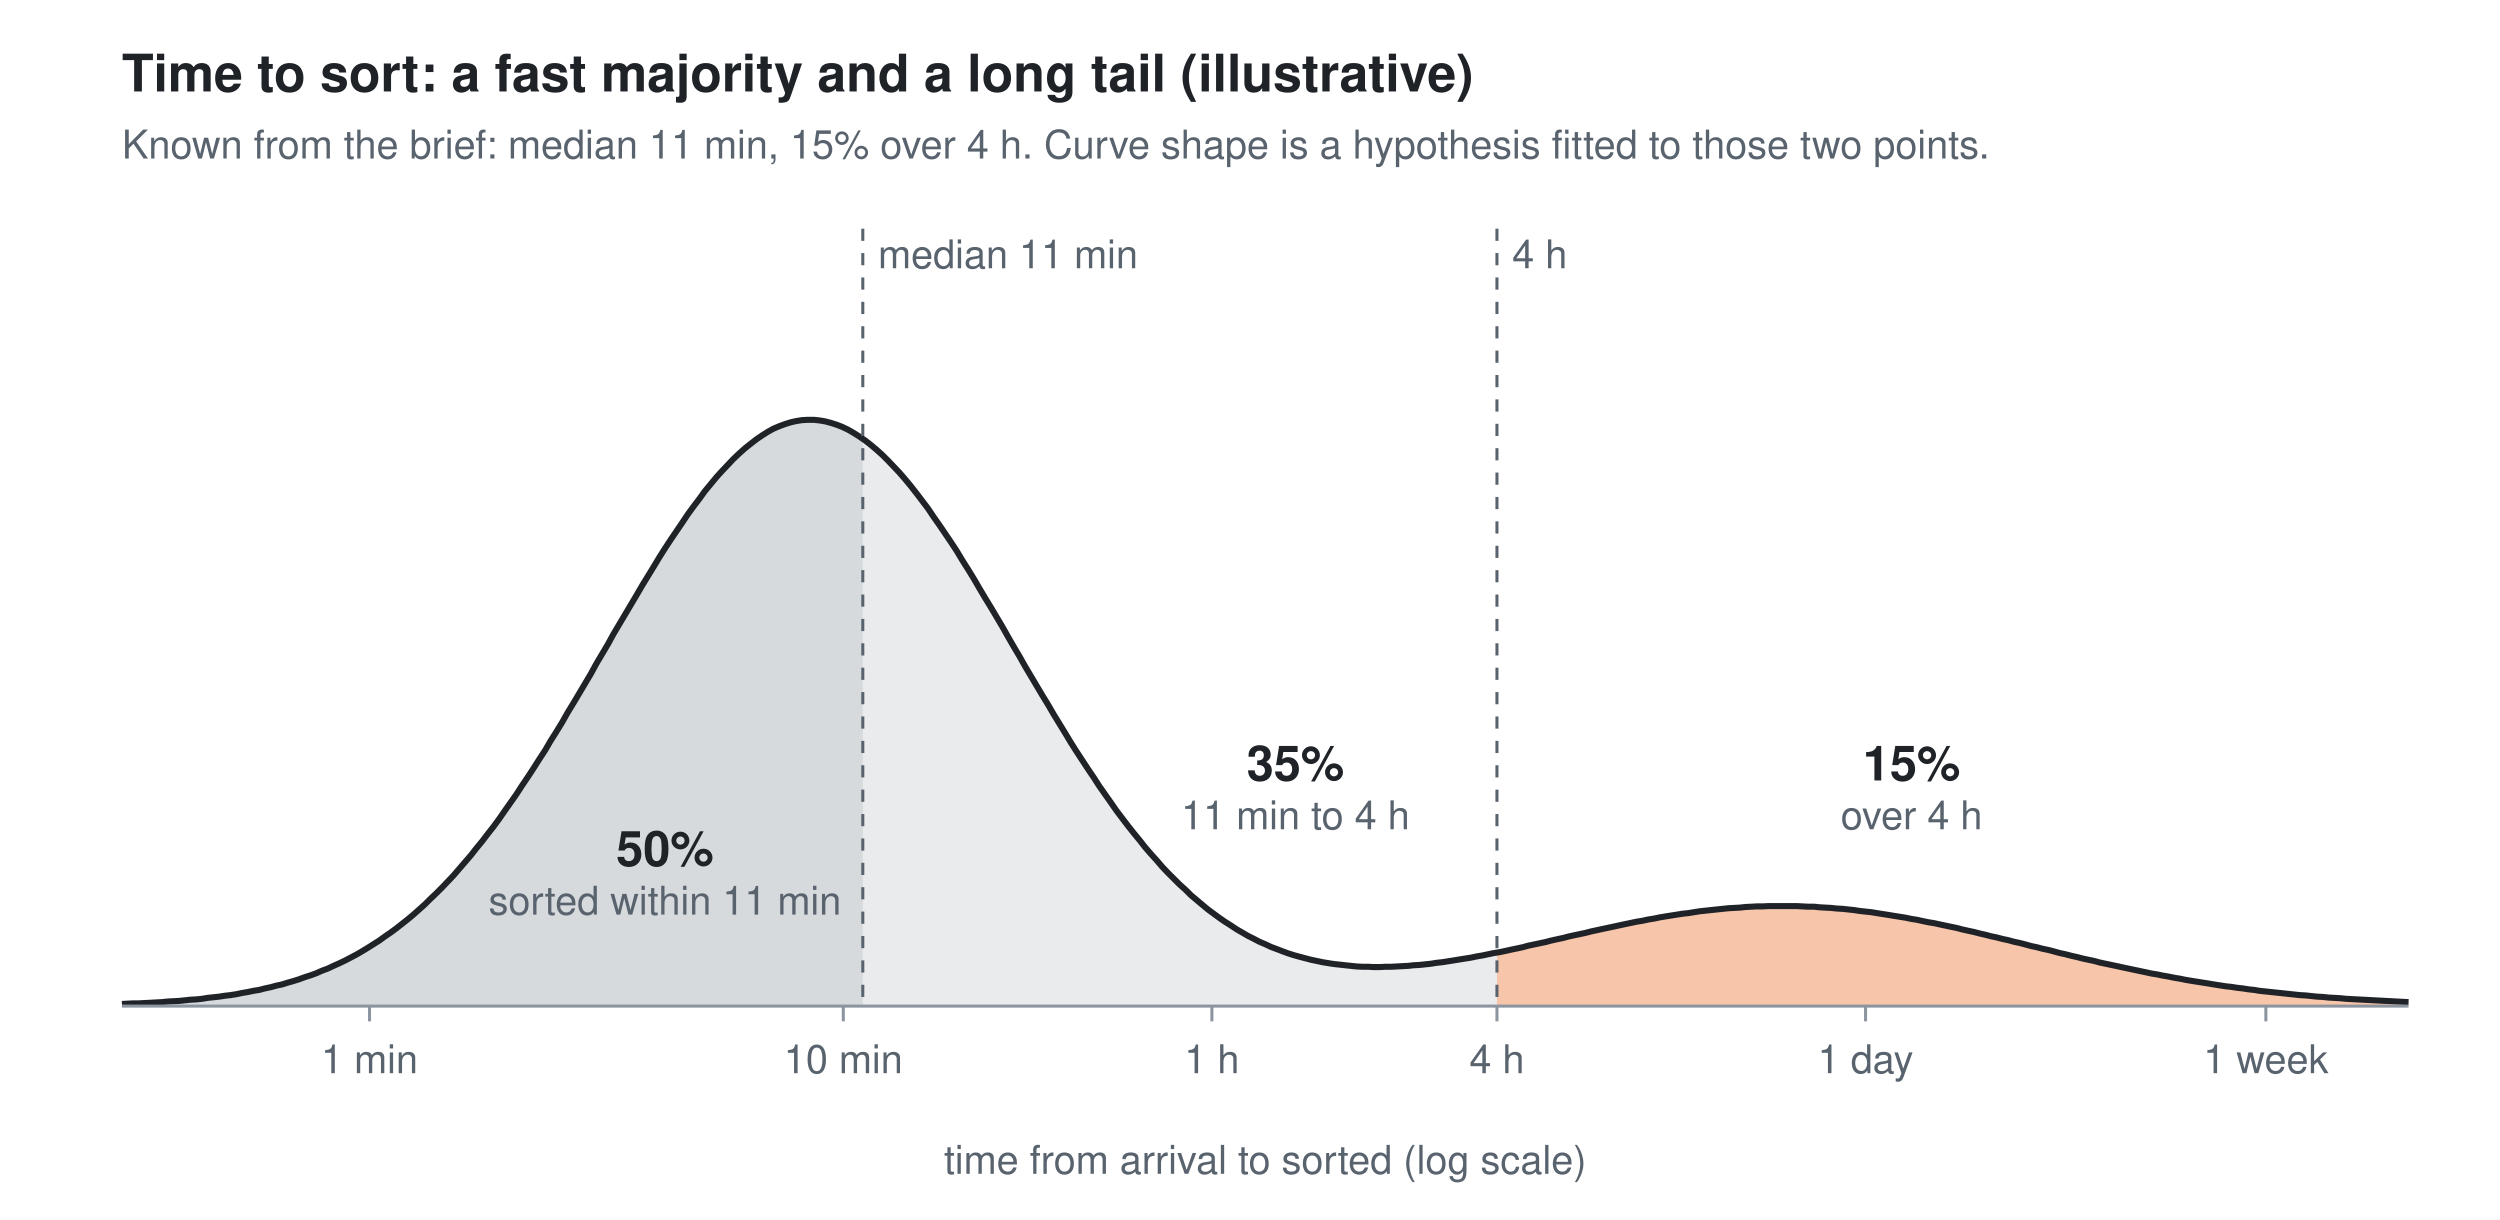
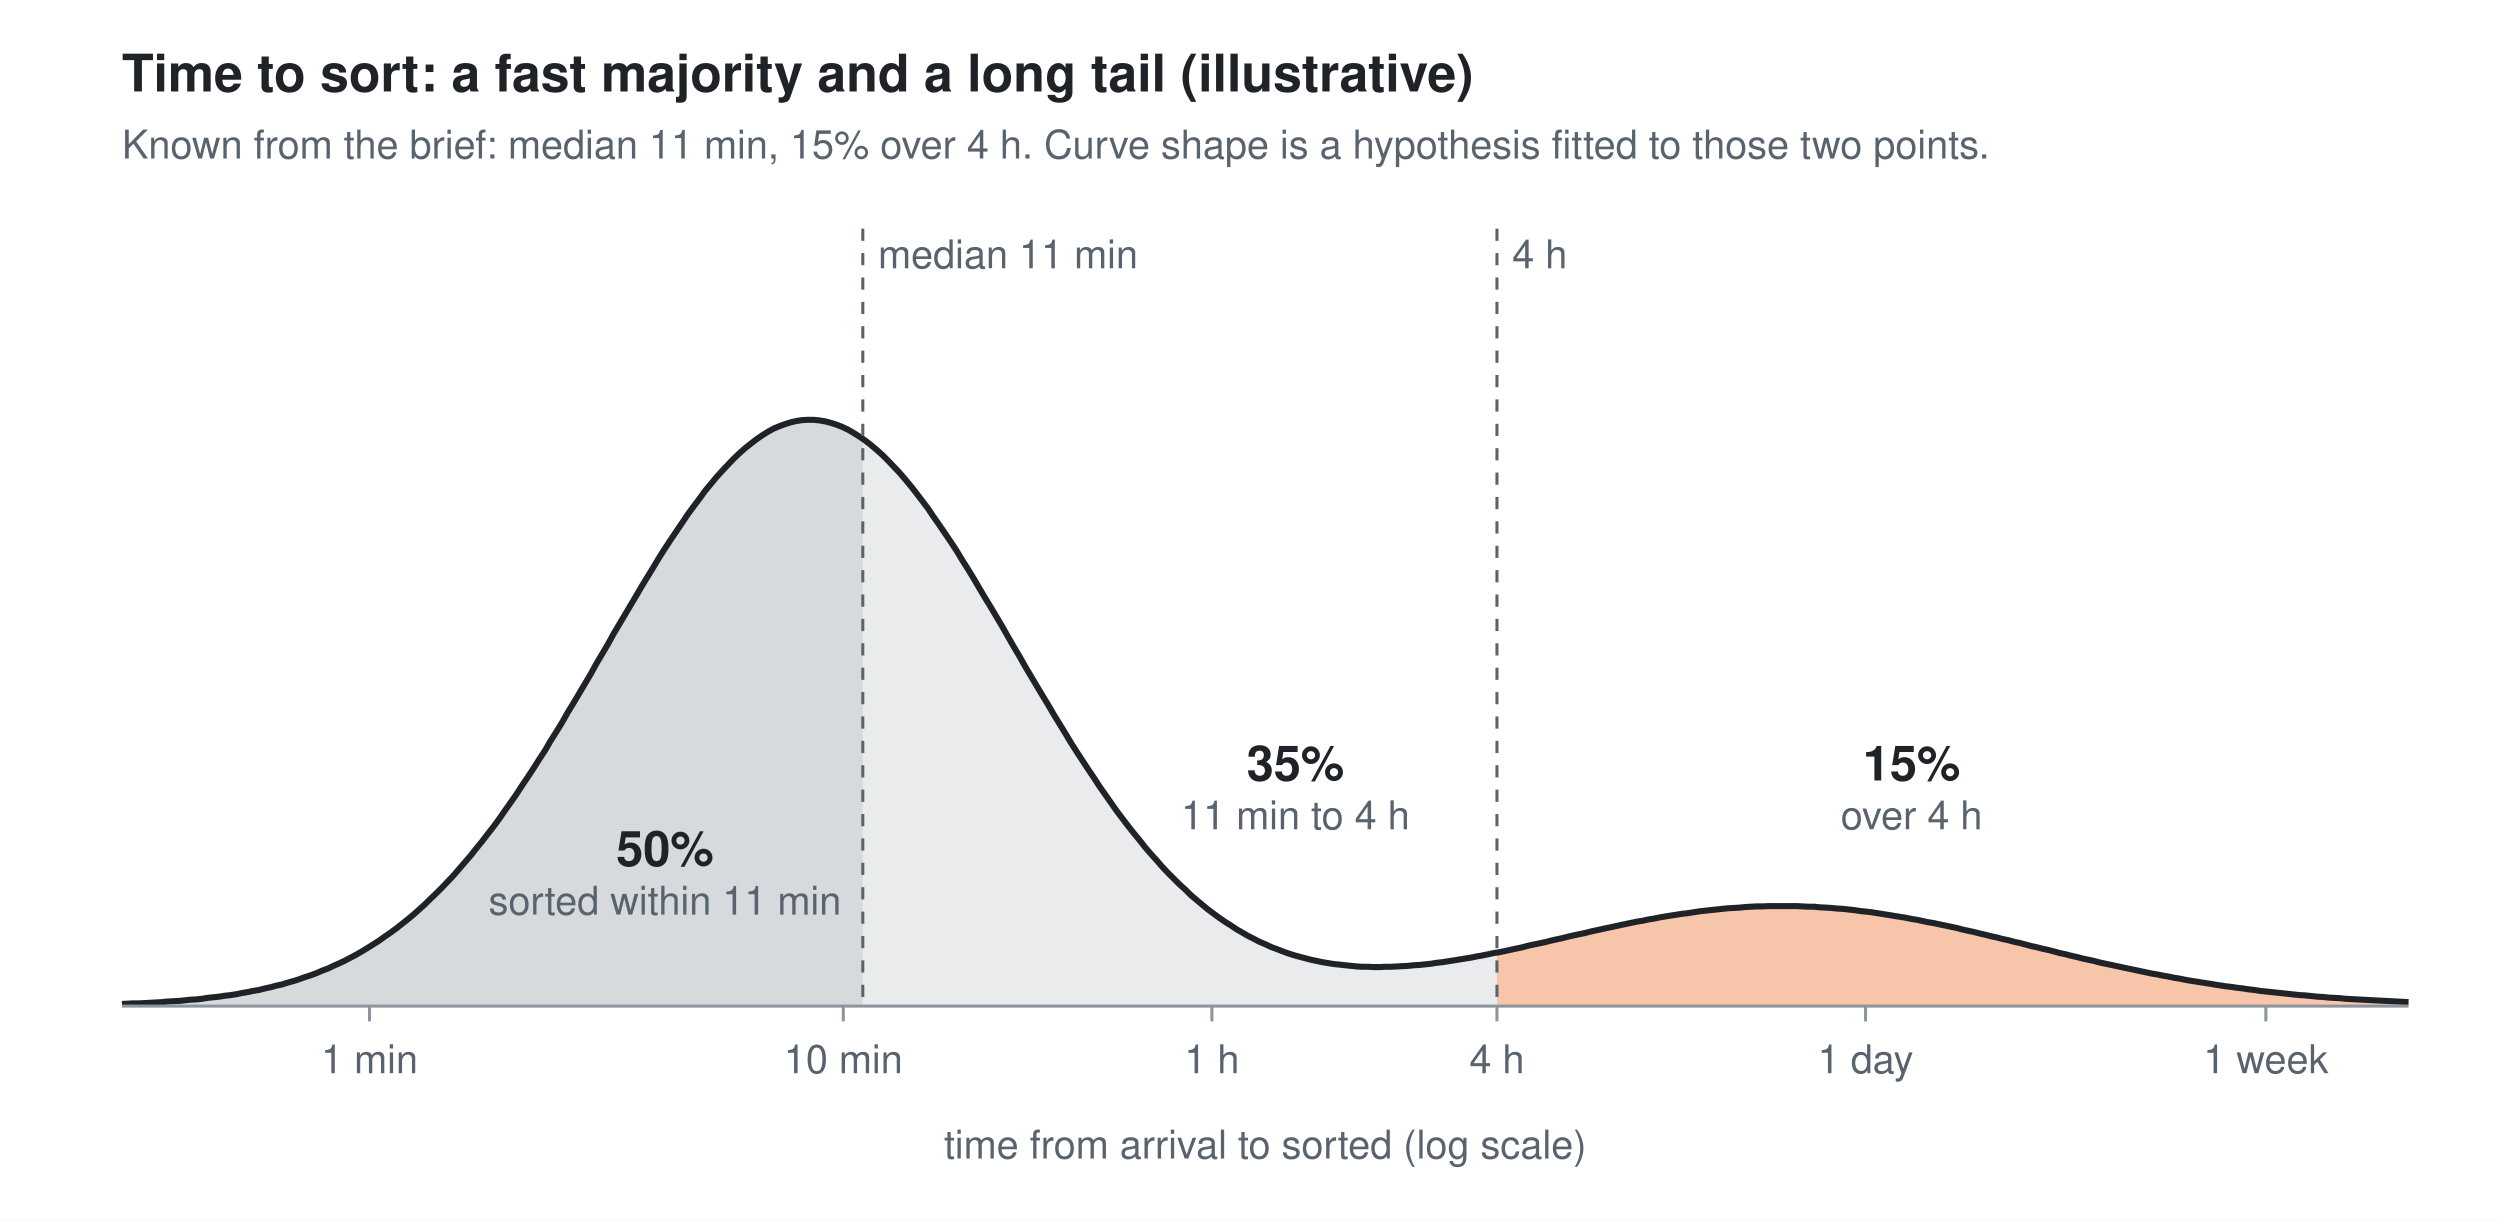
<svg xmlns="http://www.w3.org/2000/svg" viewBox="0 0 820 400" font-family="-apple-system, Segoe UI, Helvetica, Arial, sans-serif" font-size="13">
  <rect width="820" height="400" fill="#ffffff" />
  <text x="40" y="30" font-size="17" font-weight="600" fill="#1f2328">Time to sort: a fast majority and a long tail (illustrative)</text>
  <text x="40" y="52" fill="#59636e">Known from the brief: median 11 min, 15% over 4 h. Curve shape is a hypothesis fitted to those two points.</text>
  <path d="M40.0,330.0 L40.0,329.3 L40.0,329.3 L41.9,329.2 L43.8,329.1 L45.6,329.1 L47.5,329.0 L49.4,328.9 L51.2,328.8 L53.1,328.7 L55.0,328.5 L56.9,328.4 L58.8,328.3 L60.6,328.1 L62.5,327.9 L64.4,327.8 L66.3,327.6 L68.1,327.3 L70.0,327.1 L71.9,326.9 L73.8,326.6 L75.6,326.4 L77.5,326.1 L79.4,325.7 L81.2,325.4 L83.1,325.0 L85.0,324.7 L86.9,324.2 L88.8,323.8 L90.6,323.3 L92.5,322.9 L94.4,322.3 L96.2,321.8 L98.1,321.2 L100.0,320.5 L101.9,319.9 L103.8,319.2 L105.6,318.4 L107.5,317.7 L109.4,316.8 L111.2,316.0 L113.1,315.1 L115.0,314.1 L116.9,313.1 L118.8,312.0 L120.6,310.9 L122.5,309.7 L124.4,308.5 L126.2,307.2 L128.1,305.9 L130.0,304.5 L131.9,303.0 L133.8,301.5 L135.6,300.0 L137.5,298.3 L139.4,296.6 L141.2,294.8 L143.1,293.0 L145.0,291.1 L146.9,289.1 L148.8,287.1 L150.6,285.0 L152.5,282.8 L154.4,280.6 L156.2,278.3 L158.1,276.0 L160.0,273.5 L161.9,271.1 L163.8,268.5 L165.6,265.9 L167.5,263.2 L169.4,260.5 L171.2,257.7 L173.1,254.9 L175.0,252.0 L176.9,249.0 L178.8,246.1 L180.6,243.0 L182.5,240.0 L184.4,236.9 L186.2,233.7 L188.1,230.6 L190.0,227.4 L191.9,224.2 L193.8,221.0 L195.6,217.7 L197.5,214.5 L199.4,211.3 L201.2,208.0 L203.1,204.8 L205.0,201.6 L206.9,198.4 L208.8,195.2 L210.6,192.1 L212.5,189.0 L214.4,185.9 L216.2,182.9 L218.1,179.9 L220.0,177.0 L221.9,174.2 L223.8,171.4 L225.6,168.7 L227.5,166.1 L229.4,163.6 L231.2,161.1 L233.1,158.8 L235.0,156.5 L236.9,154.4 L238.8,152.4 L240.6,150.5 L242.5,148.7 L244.4,147.0 L246.3,145.5 L248.1,144.1 L250.0,142.8 L251.9,141.6 L253.7,140.6 L255.6,139.8 L257.5,139.1 L259.4,138.5 L261.2,138.1 L263.1,137.8 L265.0,137.7 L266.9,137.7 L268.8,137.9 L270.6,138.2 L272.5,138.7 L274.4,139.3 L276.2,140.0 L278.1,140.9 L280.0,142.0 L281.9,143.2 L283.0,144.0 L283.0,330.0 L281.9,330.0 L280.0,330.0 L278.1,330.0 L276.2,330.0 L274.4,330.0 L272.5,330.0 L270.6,330.0 L268.8,330.0 L266.9,330.0 L265.0,330.0 L263.1,330.0 L261.2,330.0 L259.4,330.0 L257.5,330.0 L255.6,330.0 L253.7,330.0 L251.9,330.0 L250.0,330.0 L248.1,330.0 L246.3,330.0 L244.4,330.0 L242.5,330.0 L240.6,330.0 L238.8,330.0 L236.9,330.0 L235.0,330.0 L233.1,330.0 L231.2,330.0 L229.4,330.0 L227.5,330.0 L225.6,330.0 L223.8,330.0 L221.9,330.0 L220.0,330.0 L218.1,330.0 L216.2,330.0 L214.4,330.0 L212.5,330.0 L210.6,330.0 L208.8,330.0 L206.9,330.0 L205.0,330.0 L203.1,330.0 L201.2,330.0 L199.4,330.0 L197.5,330.0 L195.6,330.0 L193.8,330.0 L191.9,330.0 L190.0,330.0 L188.1,330.0 L186.2,330.0 L184.4,330.0 L182.5,330.0 L180.6,330.0 L178.8,330.0 L176.9,330.0 L175.0,330.0 L173.1,330.0 L171.2,330.0 L169.4,330.0 L167.5,330.0 L165.6,330.0 L163.8,330.0 L161.9,330.0 L160.0,330.0 L158.1,330.0 L156.2,330.0 L154.4,330.0 L152.5,330.0 L150.6,330.0 L148.8,330.0 L146.9,330.0 L145.0,330.0 L143.1,330.0 L141.2,330.0 L139.4,330.0 L137.5,330.0 L135.6,330.0 L133.8,330.0 L131.9,330.0 L130.0,330.0 L128.1,330.0 L126.2,330.0 L124.4,330.0 L122.5,330.0 L120.6,330.0 L118.8,330.0 L116.9,330.0 L115.0,330.0 L113.1,330.0 L111.2,330.0 L109.4,330.0 L107.5,330.0 L105.6,330.0 L103.8,330.0 L101.9,330.0 L100.0,330.0 L98.1,330.0 L96.2,330.0 L94.4,330.0 L92.5,330.0 L90.6,330.0 L88.8,330.0 L86.9,330.0 L85.0,330.0 L83.1,330.0 L81.2,330.0 L79.4,330.0 L77.5,330.0 L75.6,330.0 L73.8,330.0 L71.9,330.0 L70.0,330.0 L68.1,330.0 L66.3,330.0 L64.4,330.0 L62.5,330.0 L60.6,330.0 L58.8,330.0 L56.9,330.0 L55.0,330.0 L53.1,330.0 L51.2,330.0 L49.4,330.0 L47.5,330.0 L45.6,330.0 L43.8,330.0 L41.9,330.0 L40.0,330.0 L40.0,330.0 Z" fill="#8c959f" fill-opacity="0.35" />
  <path d="M283.0,330.0 L283.0,144.0 L283.8,144.5 L285.6,145.9 L287.5,147.5 L289.4,149.2 L291.2,151.0 L293.1,153.0 L295.0,155.0 L296.9,157.2 L298.8,159.5 L300.6,161.8 L302.5,164.3 L304.4,166.8 L306.2,169.5 L308.1,172.2 L310.0,175.0 L311.9,177.8 L313.8,180.7 L315.6,183.7 L317.5,186.7 L319.4,189.8 L321.2,192.9 L323.1,196.1 L325.0,199.2 L326.9,202.4 L328.8,205.6 L330.6,208.8 L332.5,212.1 L334.4,215.3 L336.2,218.5 L338.1,221.7 L340.0,224.9 L341.9,228.1 L343.8,231.2 L345.6,234.3 L347.5,237.4 L349.4,240.5 L351.2,243.5 L353.1,246.5 L355.0,249.4 L356.9,252.3 L358.8,255.1 L360.6,257.9 L362.5,260.6 L364.4,263.3 L366.2,265.9 L368.1,268.4 L370.0,270.9 L371.9,273.3 L373.8,275.6 L375.6,277.9 L377.5,280.1 L379.4,282.2 L381.2,284.3 L383.1,286.3 L385.0,288.2 L386.9,290.1 L388.8,291.8 L390.6,293.6 L392.5,295.2 L394.4,296.8 L396.2,298.3 L398.1,299.7 L400.0,301.1 L401.9,302.4 L403.8,303.6 L405.6,304.8 L407.5,305.9 L409.4,307.0 L411.2,307.9 L413.1,308.9 L415.0,309.7 L416.9,310.6 L418.8,311.3 L420.6,312.0 L422.5,312.7 L424.4,313.3 L426.2,313.8 L428.1,314.3 L430.0,314.8 L431.9,315.2 L433.8,315.6 L435.6,315.9 L437.5,316.2 L439.4,316.4 L441.2,316.6 L443.1,316.8 L445.0,317.0 L446.9,317.1 L448.8,317.1 L450.6,317.2 L452.5,317.2 L454.4,317.1 L456.3,317.1 L458.1,317.0 L460.0,316.9 L461.9,316.8 L463.7,316.6 L465.6,316.5 L467.5,316.3 L469.4,316.1 L471.2,315.8 L473.1,315.6 L475.0,315.3 L476.9,315.0 L478.7,314.7 L480.6,314.4 L482.5,314.1 L484.4,313.7 L486.2,313.4 L488.1,313.0 L490.0,312.6 L491.0,312.4 L491.0,330.0 L490.0,330.0 L488.1,330.0 L486.2,330.0 L484.4,330.0 L482.5,330.0 L480.6,330.0 L478.7,330.0 L476.9,330.0 L475.0,330.0 L473.1,330.0 L471.2,330.0 L469.4,330.0 L467.5,330.0 L465.6,330.0 L463.7,330.0 L461.9,330.0 L460.0,330.0 L458.1,330.0 L456.3,330.0 L454.4,330.0 L452.5,330.0 L450.6,330.0 L448.8,330.0 L446.9,330.0 L445.0,330.0 L443.1,330.0 L441.2,330.0 L439.4,330.0 L437.5,330.0 L435.6,330.0 L433.8,330.0 L431.9,330.0 L430.0,330.0 L428.1,330.0 L426.2,330.0 L424.4,330.0 L422.5,330.0 L420.6,330.0 L418.8,330.0 L416.9,330.0 L415.0,330.0 L413.1,330.0 L411.2,330.0 L409.4,330.0 L407.5,330.0 L405.6,330.0 L403.8,330.0 L401.9,330.0 L400.0,330.0 L398.1,330.0 L396.2,330.0 L394.4,330.0 L392.5,330.0 L390.6,330.0 L388.8,330.0 L386.9,330.0 L385.0,330.0 L383.1,330.0 L381.2,330.0 L379.4,330.0 L377.5,330.0 L375.6,330.0 L373.8,330.0 L371.9,330.0 L370.0,330.0 L368.1,330.0 L366.2,330.0 L364.4,330.0 L362.5,330.0 L360.6,330.0 L358.8,330.0 L356.9,330.0 L355.0,330.0 L353.1,330.0 L351.2,330.0 L349.4,330.0 L347.5,330.0 L345.6,330.0 L343.8,330.0 L341.9,330.0 L340.0,330.0 L338.1,330.0 L336.2,330.0 L334.4,330.0 L332.5,330.0 L330.6,330.0 L328.8,330.0 L326.9,330.0 L325.0,330.0 L323.1,330.0 L321.2,330.0 L319.4,330.0 L317.5,330.0 L315.6,330.0 L313.8,330.0 L311.9,330.0 L310.0,330.0 L308.1,330.0 L306.2,330.0 L304.4,330.0 L302.5,330.0 L300.6,330.0 L298.8,330.0 L296.9,330.0 L295.0,330.0 L293.1,330.0 L291.2,330.0 L289.4,330.0 L287.5,330.0 L285.6,330.0 L283.8,330.0 L283.0,330.0 Z" fill="#8c959f" fill-opacity="0.18" />
  <path d="M491.0,330.0 L491.0,312.4 L491.9,312.3 L493.8,311.9 L495.6,311.5 L497.5,311.1 L499.4,310.7 L501.2,310.2 L503.1,309.8 L505.0,309.4 L506.9,309.0 L508.8,308.5 L510.6,308.1 L512.5,307.7 L514.4,307.2 L516.2,306.8 L518.1,306.4 L520.0,306.0 L521.9,305.5 L523.8,305.1 L525.6,304.7 L527.5,304.3 L529.4,303.9 L531.2,303.5 L533.1,303.1 L535.0,302.7 L536.9,302.3 L538.8,302.0 L540.6,301.6 L542.5,301.3 L544.4,300.9 L546.2,300.6 L548.1,300.3 L550.0,300.0 L551.9,299.7 L553.8,299.5 L555.6,299.2 L557.5,298.9 L559.4,298.7 L561.2,298.5 L563.1,298.3 L565.0,298.1 L566.9,297.9 L568.8,297.8 L570.6,297.7 L572.5,297.5 L574.4,297.4 L576.2,297.3 L578.1,297.3 L580.0,297.2 L581.9,297.2 L583.8,297.2 L585.6,297.2 L587.5,297.2 L589.4,297.2 L591.2,297.3 L593.1,297.4 L595.0,297.4 L596.9,297.6 L598.8,297.7 L600.6,297.8 L602.5,298.0 L604.4,298.1 L606.2,298.3 L608.1,298.5 L610.0,298.8 L611.9,299.0 L613.8,299.2 L615.6,299.5 L617.5,299.8 L619.4,300.1 L621.2,300.4 L623.1,300.7 L625.0,301.0 L626.9,301.4 L628.8,301.7 L630.6,302.1 L632.5,302.5 L634.4,302.8 L636.2,303.2 L638.1,303.6 L640.0,304.0 L641.9,304.4 L643.8,304.9 L645.6,305.3 L647.5,305.7 L649.4,306.2 L651.2,306.6 L653.1,307.1 L655.0,307.5 L656.9,308.0 L658.8,308.4 L660.6,308.9 L662.5,309.3 L664.4,309.8 L666.2,310.3 L668.1,310.7 L670.0,311.2 L671.9,311.6 L673.8,312.1 L675.6,312.6 L677.5,313.0 L679.4,313.5 L681.2,313.9 L683.1,314.4 L685.0,314.8 L686.9,315.2 L688.7,315.7 L690.6,316.1 L692.5,316.5 L694.4,316.9 L696.2,317.3 L698.1,317.7 L700.0,318.1 L701.9,318.5 L703.8,318.9 L705.6,319.3 L707.5,319.6 L709.4,320.0 L711.2,320.3 L713.1,320.7 L715.0,321.0 L716.9,321.4 L718.7,321.7 L720.6,322.0 L722.5,322.3 L724.4,322.6 L726.2,322.9 L728.1,323.2 L730.0,323.5 L731.9,323.7 L733.8,324.0 L735.6,324.2 L737.5,324.5 L739.4,324.7 L741.2,325.0 L743.1,325.2 L745.0,325.4 L746.9,325.6 L748.8,325.8 L750.6,326.0 L752.5,326.2 L754.4,326.4 L756.2,326.5 L758.1,326.7 L760.0,326.9 L761.9,327.0 L763.8,327.2 L765.6,327.3 L767.5,327.4 L769.4,327.6 L771.2,327.7 L773.1,327.8 L775.0,327.9 L776.9,328.0 L778.7,328.1 L780.6,328.2 L782.5,328.3 L784.4,328.4 L786.2,328.5 L788.1,328.6 L790.0,328.7 L790.0,328.7 L790.0,330.0 L790.0,330.0 L788.1,330.0 L786.2,330.0 L784.4,330.0 L782.5,330.0 L780.6,330.0 L778.7,330.0 L776.9,330.0 L775.0,330.0 L773.1,330.0 L771.2,330.0 L769.4,330.0 L767.5,330.0 L765.6,330.0 L763.8,330.0 L761.9,330.0 L760.0,330.0 L758.1,330.0 L756.2,330.0 L754.4,330.0 L752.5,330.0 L750.6,330.0 L748.8,330.0 L746.9,330.0 L745.0,330.0 L743.1,330.0 L741.2,330.0 L739.4,330.0 L737.5,330.0 L735.6,330.0 L733.8,330.0 L731.9,330.0 L730.0,330.0 L728.1,330.0 L726.2,330.0 L724.4,330.0 L722.5,330.0 L720.6,330.0 L718.7,330.0 L716.9,330.0 L715.0,330.0 L713.1,330.0 L711.2,330.0 L709.4,330.0 L707.5,330.0 L705.6,330.0 L703.8,330.0 L701.9,330.0 L700.0,330.0 L698.1,330.0 L696.2,330.0 L694.4,330.0 L692.5,330.0 L690.6,330.0 L688.7,330.0 L686.9,330.0 L685.0,330.0 L683.1,330.0 L681.2,330.0 L679.4,330.0 L677.5,330.0 L675.6,330.0 L673.8,330.0 L671.9,330.0 L670.0,330.0 L668.1,330.0 L666.2,330.0 L664.4,330.0 L662.5,330.0 L660.6,330.0 L658.8,330.0 L656.9,330.0 L655.0,330.0 L653.1,330.0 L651.2,330.0 L649.4,330.0 L647.5,330.0 L645.6,330.0 L643.8,330.0 L641.9,330.0 L640.0,330.0 L638.1,330.0 L636.2,330.0 L634.4,330.0 L632.5,330.0 L630.6,330.0 L628.8,330.0 L626.9,330.0 L625.0,330.0 L623.1,330.0 L621.2,330.0 L619.4,330.0 L617.5,330.0 L615.6,330.0 L613.8,330.0 L611.9,330.0 L610.0,330.0 L608.1,330.0 L606.2,330.0 L604.4,330.0 L602.5,330.0 L600.6,330.0 L598.8,330.0 L596.9,330.0 L595.0,330.0 L593.1,330.0 L591.2,330.0 L589.4,330.0 L587.5,330.0 L585.6,330.0 L583.8,330.0 L581.9,330.0 L580.0,330.0 L578.1,330.0 L576.2,330.0 L574.4,330.0 L572.5,330.0 L570.6,330.0 L568.8,330.0 L566.9,330.0 L565.0,330.0 L563.1,330.0 L561.2,330.0 L559.4,330.0 L557.5,330.0 L555.6,330.0 L553.8,330.0 L551.9,330.0 L550.0,330.0 L548.1,330.0 L546.2,330.0 L544.4,330.0 L542.5,330.0 L540.6,330.0 L538.8,330.0 L536.9,330.0 L535.0,330.0 L533.1,330.0 L531.2,330.0 L529.4,330.0 L527.5,330.0 L525.6,330.0 L523.8,330.0 L521.9,330.0 L520.0,330.0 L518.1,330.0 L516.2,330.0 L514.4,330.0 L512.5,330.0 L510.6,330.0 L508.8,330.0 L506.9,330.0 L505.0,330.0 L503.1,330.0 L501.2,330.0 L499.4,330.0 L497.5,330.0 L495.6,330.0 L493.8,330.0 L491.9,330.0 L491.0,330.0 Z" fill="#e8590c" fill-opacity="0.35" />
  <path d="M40.0,329.3 L41.9,329.2 L43.8,329.1 L45.6,329.1 L47.5,329.0 L49.4,328.9 L51.2,328.8 L53.1,328.7 L55.0,328.5 L56.9,328.4 L58.8,328.3 L60.6,328.1 L62.5,327.9 L64.4,327.8 L66.3,327.6 L68.1,327.3 L70.0,327.1 L71.9,326.9 L73.8,326.6 L75.6,326.4 L77.5,326.1 L79.4,325.7 L81.2,325.4 L83.1,325.0 L85.0,324.7 L86.9,324.2 L88.8,323.8 L90.6,323.3 L92.5,322.9 L94.4,322.3 L96.2,321.8 L98.1,321.2 L100.0,320.5 L101.9,319.9 L103.8,319.2 L105.6,318.4 L107.5,317.7 L109.4,316.8 L111.2,316.0 L113.1,315.1 L115.0,314.1 L116.9,313.1 L118.8,312.0 L120.6,310.9 L122.5,309.7 L124.4,308.5 L126.2,307.2 L128.1,305.9 L130.0,304.5 L131.9,303.0 L133.8,301.5 L135.6,300.0 L137.5,298.3 L139.4,296.6 L141.2,294.8 L143.1,293.0 L145.0,291.1 L146.9,289.1 L148.8,287.1 L150.6,285.0 L152.5,282.8 L154.4,280.6 L156.2,278.3 L158.1,276.0 L160.0,273.5 L161.9,271.1 L163.8,268.5 L165.6,265.9 L167.5,263.2 L169.4,260.5 L171.2,257.7 L173.1,254.9 L175.0,252.0 L176.9,249.0 L178.8,246.1 L180.6,243.0 L182.5,240.0 L184.4,236.9 L186.2,233.7 L188.1,230.6 L190.0,227.4 L191.9,224.2 L193.8,221.0 L195.6,217.7 L197.5,214.5 L199.4,211.3 L201.2,208.0 L203.1,204.8 L205.0,201.6 L206.9,198.4 L208.8,195.2 L210.6,192.1 L212.5,189.0 L214.4,185.9 L216.2,182.9 L218.1,179.9 L220.0,177.0 L221.9,174.2 L223.8,171.4 L225.6,168.7 L227.5,166.1 L229.4,163.6 L231.2,161.1 L233.1,158.8 L235.0,156.5 L236.9,154.4 L238.8,152.4 L240.6,150.5 L242.5,148.7 L244.4,147.0 L246.3,145.5 L248.1,144.1 L250.0,142.8 L251.9,141.6 L253.7,140.6 L255.6,139.8 L257.5,139.1 L259.4,138.5 L261.2,138.1 L263.1,137.8 L265.0,137.7 L266.9,137.7 L268.8,137.9 L270.6,138.2 L272.5,138.7 L274.4,139.3 L276.2,140.0 L278.1,140.9 L280.0,142.0 L281.9,143.2 L283.8,144.5 L285.6,145.9 L287.5,147.5 L289.4,149.2 L291.2,151.0 L293.1,153.0 L295.0,155.0 L296.9,157.2 L298.8,159.5 L300.6,161.8 L302.5,164.3 L304.4,166.8 L306.2,169.5 L308.1,172.2 L310.0,175.0 L311.9,177.8 L313.8,180.7 L315.6,183.7 L317.5,186.7 L319.4,189.8 L321.2,192.9 L323.1,196.1 L325.0,199.2 L326.9,202.4 L328.8,205.6 L330.6,208.8 L332.5,212.1 L334.4,215.3 L336.2,218.5 L338.1,221.7 L340.0,224.9 L341.9,228.1 L343.8,231.2 L345.6,234.3 L347.5,237.4 L349.4,240.5 L351.2,243.5 L353.1,246.5 L355.0,249.4 L356.9,252.3 L358.8,255.1 L360.6,257.9 L362.5,260.6 L364.4,263.3 L366.2,265.9 L368.1,268.4 L370.0,270.9 L371.9,273.3 L373.8,275.6 L375.6,277.9 L377.5,280.1 L379.4,282.2 L381.2,284.3 L383.1,286.3 L385.0,288.2 L386.9,290.1 L388.8,291.8 L390.6,293.6 L392.5,295.2 L394.4,296.8 L396.2,298.3 L398.1,299.7 L400.0,301.1 L401.9,302.4 L403.8,303.6 L405.6,304.8 L407.5,305.9 L409.4,307.0 L411.2,307.9 L413.1,308.9 L415.0,309.7 L416.9,310.6 L418.8,311.3 L420.6,312.0 L422.5,312.7 L424.4,313.3 L426.2,313.8 L428.1,314.3 L430.0,314.8 L431.9,315.2 L433.8,315.6 L435.6,315.9 L437.5,316.2 L439.4,316.4 L441.2,316.6 L443.1,316.8 L445.0,317.0 L446.9,317.1 L448.8,317.1 L450.6,317.2 L452.5,317.2 L454.4,317.1 L456.3,317.1 L458.1,317.0 L460.0,316.9 L461.9,316.8 L463.7,316.6 L465.6,316.5 L467.5,316.3 L469.4,316.1 L471.2,315.8 L473.1,315.6 L475.0,315.3 L476.9,315.0 L478.7,314.7 L480.6,314.4 L482.5,314.1 L484.4,313.7 L486.2,313.4 L488.1,313.0 L490.0,312.6 L491.9,312.3 L493.8,311.9 L495.6,311.5 L497.5,311.1 L499.4,310.7 L501.2,310.2 L503.1,309.8 L505.0,309.4 L506.9,309.0 L508.8,308.5 L510.6,308.1 L512.5,307.7 L514.4,307.2 L516.2,306.8 L518.1,306.4 L520.0,306.0 L521.9,305.5 L523.8,305.1 L525.6,304.7 L527.5,304.3 L529.4,303.9 L531.2,303.5 L533.1,303.1 L535.0,302.7 L536.9,302.3 L538.8,302.0 L540.6,301.6 L542.5,301.3 L544.4,300.9 L546.2,300.6 L548.1,300.3 L550.0,300.0 L551.9,299.7 L553.8,299.5 L555.6,299.2 L557.5,298.9 L559.4,298.7 L561.2,298.5 L563.1,298.3 L565.0,298.1 L566.9,297.9 L568.8,297.8 L570.6,297.7 L572.5,297.5 L574.4,297.4 L576.2,297.3 L578.1,297.3 L580.0,297.2 L581.9,297.2 L583.8,297.2 L585.6,297.2 L587.5,297.2 L589.4,297.2 L591.2,297.3 L593.1,297.4 L595.0,297.4 L596.9,297.6 L598.8,297.7 L600.6,297.8 L602.5,298.0 L604.4,298.1 L606.2,298.3 L608.1,298.5 L610.0,298.8 L611.9,299.0 L613.8,299.2 L615.6,299.5 L617.5,299.8 L619.4,300.1 L621.2,300.4 L623.1,300.7 L625.0,301.0 L626.9,301.4 L628.8,301.7 L630.6,302.1 L632.5,302.5 L634.4,302.8 L636.2,303.2 L638.1,303.6 L640.0,304.0 L641.9,304.4 L643.8,304.9 L645.6,305.3 L647.5,305.7 L649.4,306.2 L651.2,306.6 L653.1,307.1 L655.0,307.5 L656.9,308.0 L658.8,308.4 L660.6,308.9 L662.5,309.3 L664.4,309.8 L666.2,310.3 L668.1,310.7 L670.0,311.2 L671.9,311.6 L673.8,312.1 L675.6,312.6 L677.5,313.0 L679.4,313.5 L681.2,313.9 L683.1,314.4 L685.0,314.8 L686.9,315.2 L688.7,315.7 L690.6,316.1 L692.5,316.5 L694.4,316.9 L696.2,317.3 L698.1,317.7 L700.0,318.1 L701.9,318.5 L703.8,318.9 L705.6,319.3 L707.5,319.6 L709.4,320.0 L711.2,320.3 L713.1,320.7 L715.0,321.0 L716.9,321.4 L718.7,321.7 L720.6,322.0 L722.5,322.3 L724.4,322.6 L726.2,322.9 L728.1,323.2 L730.0,323.5 L731.9,323.7 L733.8,324.0 L735.6,324.2 L737.5,324.5 L739.4,324.7 L741.2,325.0 L743.1,325.2 L745.0,325.4 L746.9,325.6 L748.8,325.8 L750.6,326.0 L752.5,326.2 L754.4,326.4 L756.2,326.5 L758.1,326.7 L760.0,326.9 L761.9,327.0 L763.8,327.2 L765.6,327.3 L767.5,327.4 L769.4,327.6 L771.2,327.7 L773.1,327.8 L775.0,327.9 L776.9,328.0 L778.7,328.1 L780.6,328.2 L782.5,328.3 L784.4,328.4 L786.2,328.5 L788.1,328.6 L790.0,328.7" fill="none" stroke="#1f2328" stroke-width="2" />
  <line x1="40" x2="790" y1="330.0" y2="330.0" stroke="#8c959f" />
  <line x1="283.0" x2="283.0" y1="75" y2="330.0" stroke="#59636e" stroke-dasharray="4 4" />
  <text x="288.0" y="88" fill="#59636e">median 11 min</text>
  <line x1="491.0" x2="491.0" y1="75" y2="330.0" stroke="#59636e" stroke-dasharray="4 4" />
  <text x="496.0" y="88" fill="#59636e">4 h</text>
  <text x="218.1" y="284.0" text-anchor="middle" font-size="16" font-weight="600" fill="#1f2328">50%</text>
  <text x="218.1" y="300.0" text-anchor="middle" fill="#59636e">sorted within 11 min</text>
  <text x="424.9" y="256.0" text-anchor="middle" font-size="16" font-weight="600" fill="#1f2328">35%</text>
  <text x="424.9" y="272.0" text-anchor="middle" fill="#59636e">11 min to 4 h</text>
  <text x="627.0" y="256.0" text-anchor="middle" font-size="16" font-weight="600" fill="#1f2328">15%</text>
  <text x="627.0" y="272.0" text-anchor="middle" fill="#59636e">over 4 h</text>
  <line x1="121.2" x2="121.2" y1="330.0" y2="335.0" stroke="#8c959f" />
  <text x="121.2" y="352.0" text-anchor="middle" fill="#59636e">1 min</text>
  <line x1="276.6" x2="276.6" y1="330.0" y2="335.0" stroke="#8c959f" />
  <text x="276.6" y="352.0" text-anchor="middle" fill="#59636e">10 min</text>
  <line x1="397.5" x2="397.5" y1="330.0" y2="335.0" stroke="#8c959f" />
  <text x="397.5" y="352.0" text-anchor="middle" fill="#59636e">1 h</text>
  <line x1="491.0" x2="491.0" y1="330.0" y2="335.0" stroke="#8c959f" />
  <text x="491.0" y="352.0" text-anchor="middle" fill="#59636e">4 h</text>
  <line x1="611.9" x2="611.9" y1="330.0" y2="335.0" stroke="#8c959f" />
  <text x="611.9" y="352.0" text-anchor="middle" fill="#59636e">1 day</text>
  <line x1="743.2" x2="743.2" y1="330.0" y2="335.0" stroke="#8c959f" />
  <text x="743.2" y="352.0" text-anchor="middle" fill="#59636e">1 week</text>
-   <text x="415.0" y="385" text-anchor="middle" fill="#59636e">time from arrival to sorted (log scale)</text>
+   <text x="415.0" y="380.0" text-anchor="middle" fill="#59636e">time from arrival to sorted (log scale)</text>
</svg>
